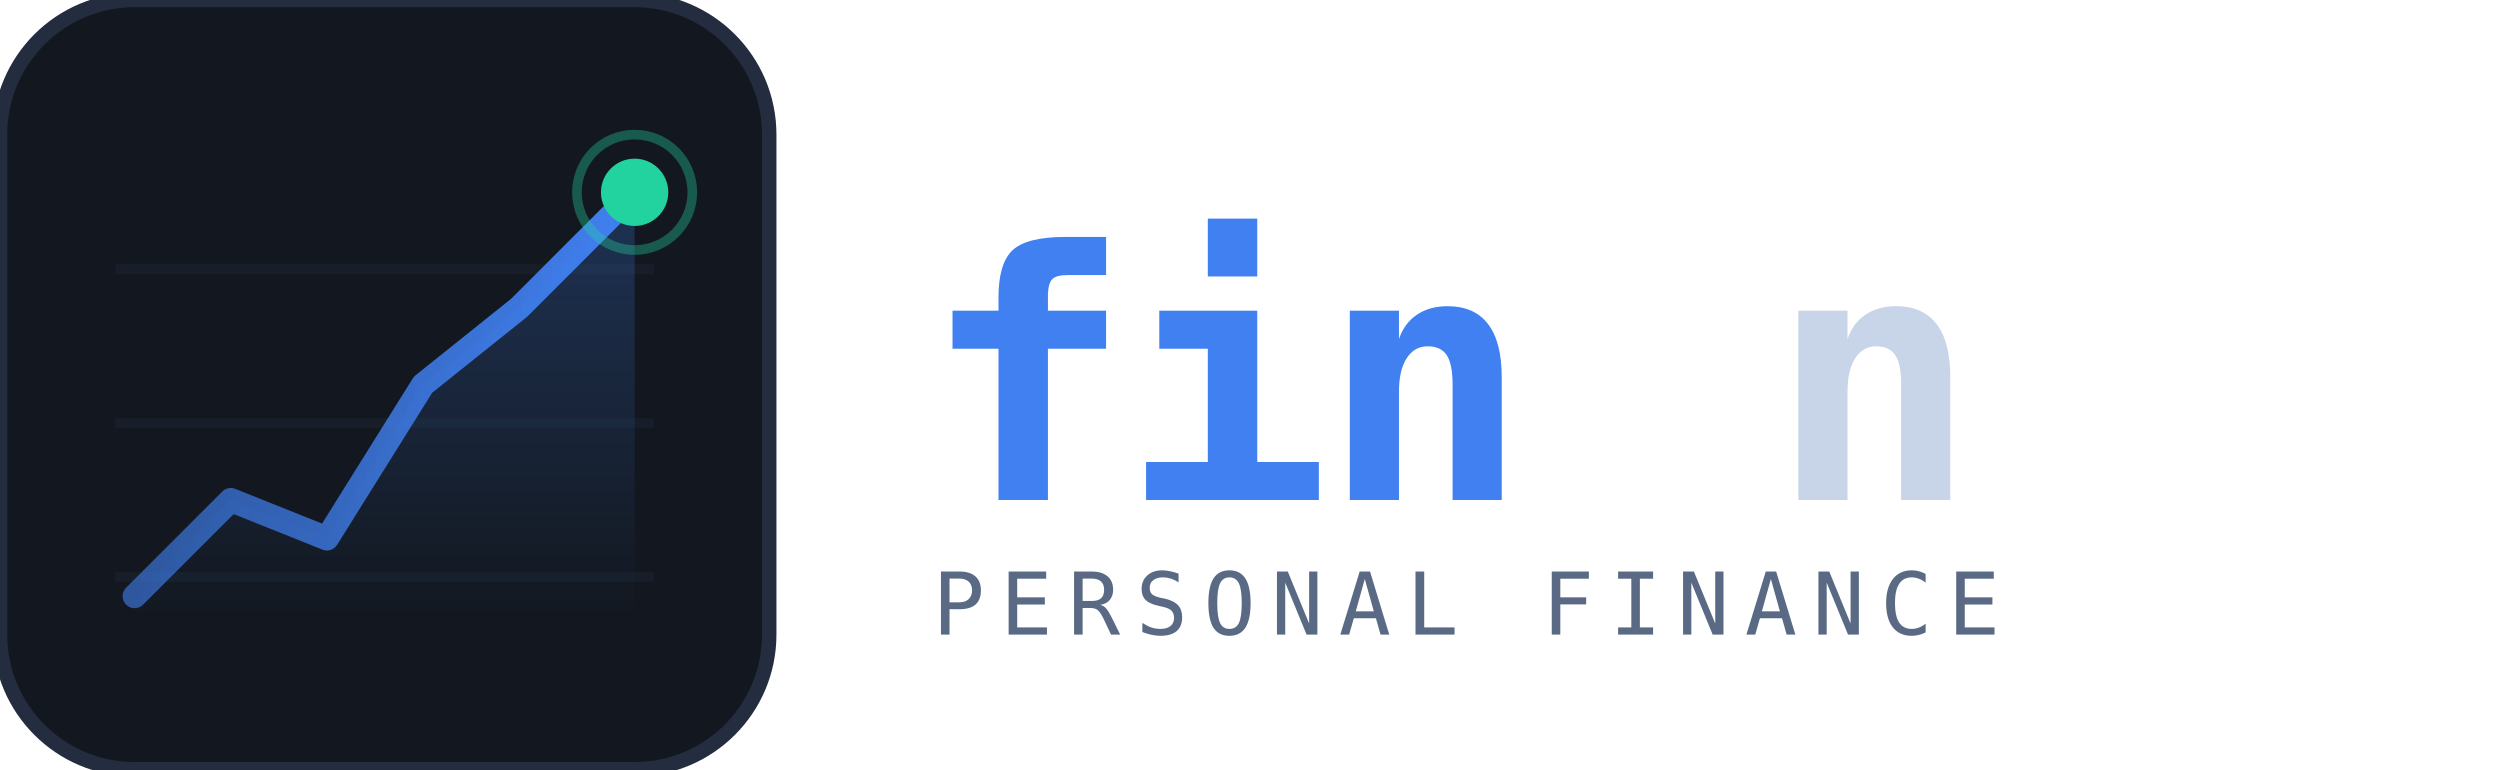
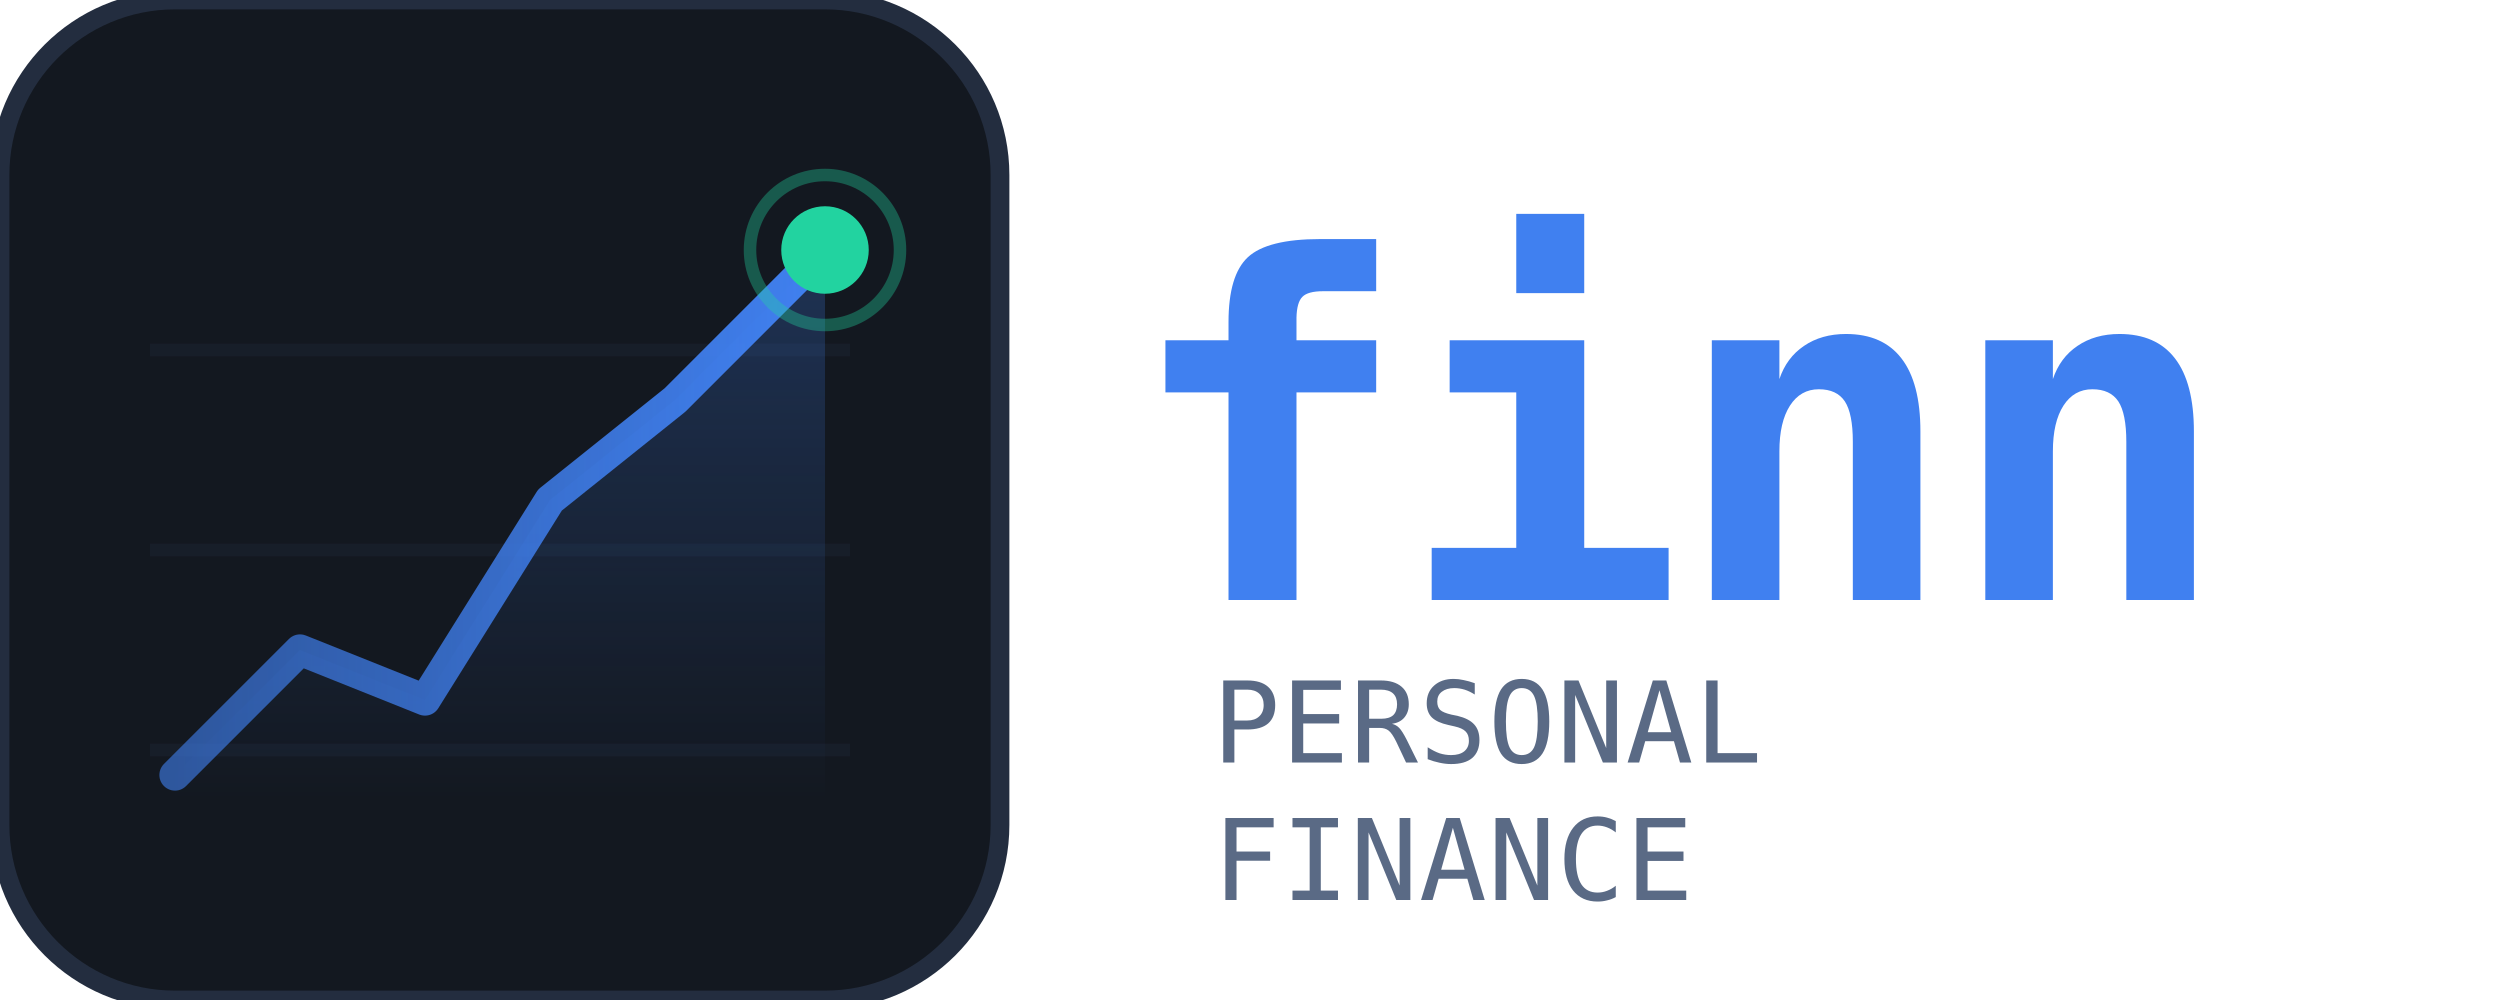
- <svg xmlns="http://www.w3.org/2000/svg" viewBox="0 0 260 80" width="260" height="80">
+ <svg xmlns="http://www.w3.org/2000/svg" viewBox="0 0 200 80" width="200" height="80">
  <defs>
    <linearGradient id="chartGrad" x1="0%" y1="0%" x2="100%" y2="0%">
      <stop offset="0%" stop-color="#4080f0" stop-opacity="0.6" />
      <stop offset="100%" stop-color="#4080f0" stop-opacity="1" />
    </linearGradient>
    <linearGradient id="fillGrad" x1="0%" y1="0%" x2="0%" y2="100%">
      <stop offset="0%" stop-color="#4080f0" stop-opacity="0.25" />
      <stop offset="100%" stop-color="#4080f0" stop-opacity="0" />
    </linearGradient>
    <clipPath id="iconClip">
      <rect x="0" y="0" width="80" height="80" rx="14" />
    </clipPath>
  </defs>
  <rect x="0" y="0" width="80" height="80" rx="14" fill="#131820" />
  <rect x="0" y="0" width="80" height="80" rx="14" fill="none" stroke="#232d3f" stroke-width="1.5" />
  <g clip-path="url(#iconClip)" opacity="0.3">
    <line x1="12" y1="28" x2="68" y2="28" stroke="#232d3f" stroke-width="1" />
    <line x1="12" y1="44" x2="68" y2="44" stroke="#232d3f" stroke-width="1" />
    <line x1="12" y1="60" x2="68" y2="60" stroke="#232d3f" stroke-width="1" />
  </g>
  <polygon points="14,62 24,52 34,56 44,40 54,32 66,20 66,64 14,64" fill="url(#fillGrad)" clip-path="url(#iconClip)" />
  <polyline points="14,62 24,52 34,56 44,40 54,32 66,20" fill="none" stroke="url(#chartGrad)" stroke-width="2.5" stroke-linejoin="round" stroke-linecap="round" clip-path="url(#iconClip)" />
  <circle cx="66" cy="20" r="3.5" fill="#22d3a0" />
  <circle cx="66" cy="20" r="6" fill="none" stroke="#22d3a0" stroke-width="1" opacity="0.35" />
-   <text x="96" y="52" font-family="'JetBrains Mono', 'Cascadia Code', 'Fira Code', monospace" font-size="36" font-weight="700" letter-spacing="-1" fill="#4080f0">fin</text>
-   <text x="184" y="52" font-family="'JetBrains Mono', 'Cascadia Code', 'Fira Code', monospace" font-size="36" font-weight="700" letter-spacing="-1" fill="#c8d4e8">n</text>
-   <text x="97" y="66" font-family="'JetBrains Mono', 'Cascadia Code', 'Fira Code', monospace" font-size="9" font-weight="400" letter-spacing="0.18em" fill="#5a6a85">PERSONAL FINANCE</text>
+   <text x="90" y="48" font-family="'JetBrains Mono', 'Cascadia Code', 'Fira Code', monospace" font-size="38" font-weight="700" letter-spacing="-1" fill="#4080f0" textLength="84" lengthAdjust="spacing">finn</text>
+   <text x="97" y="61" font-family="'JetBrains Mono', 'Cascadia Code', 'Fira Code', monospace" font-size="9" font-weight="400" letter-spacing="0.01em" fill="#5a6a85" textLength="76" lengthAdjust="spacing">PERSONAL</text>
+   <text x="97" y="72" font-family="'JetBrains Mono', 'Cascadia Code', 'Fira Code', monospace" font-size="9" font-weight="400" letter-spacing="0.01em" fill="#5a6a85" textLength="76" lengthAdjust="spacing">FINANCE</text>
</svg>
